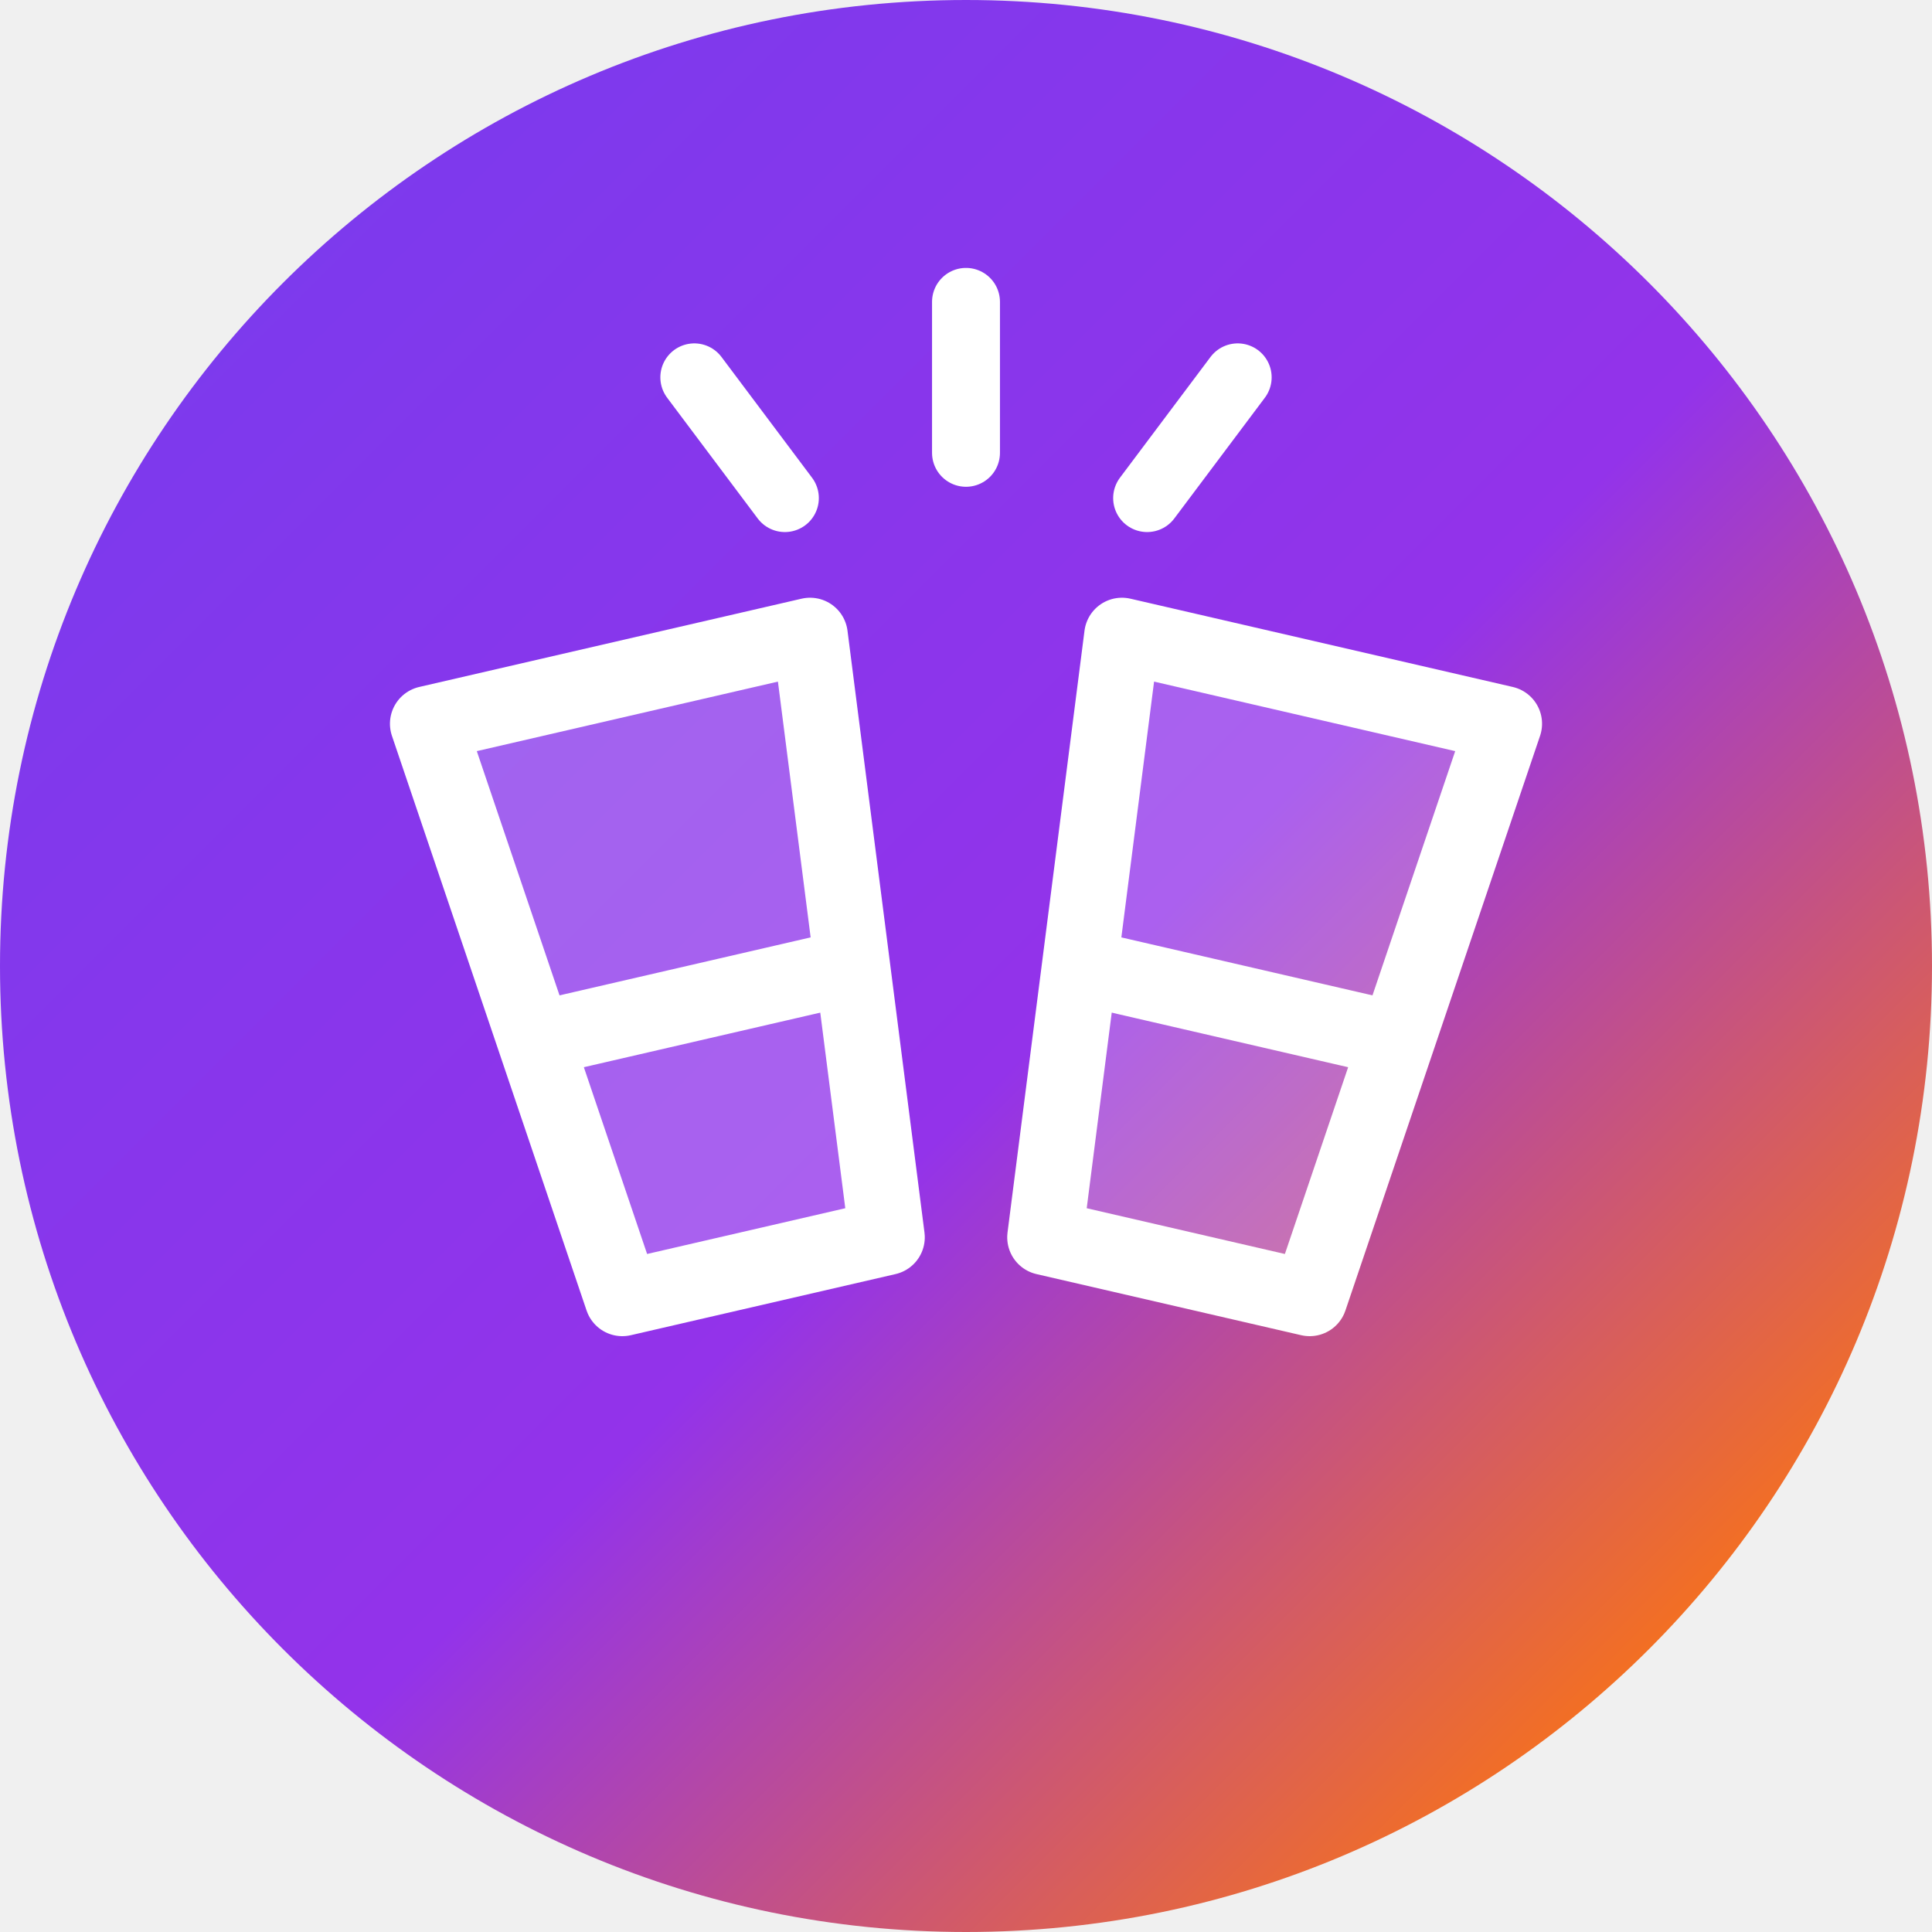
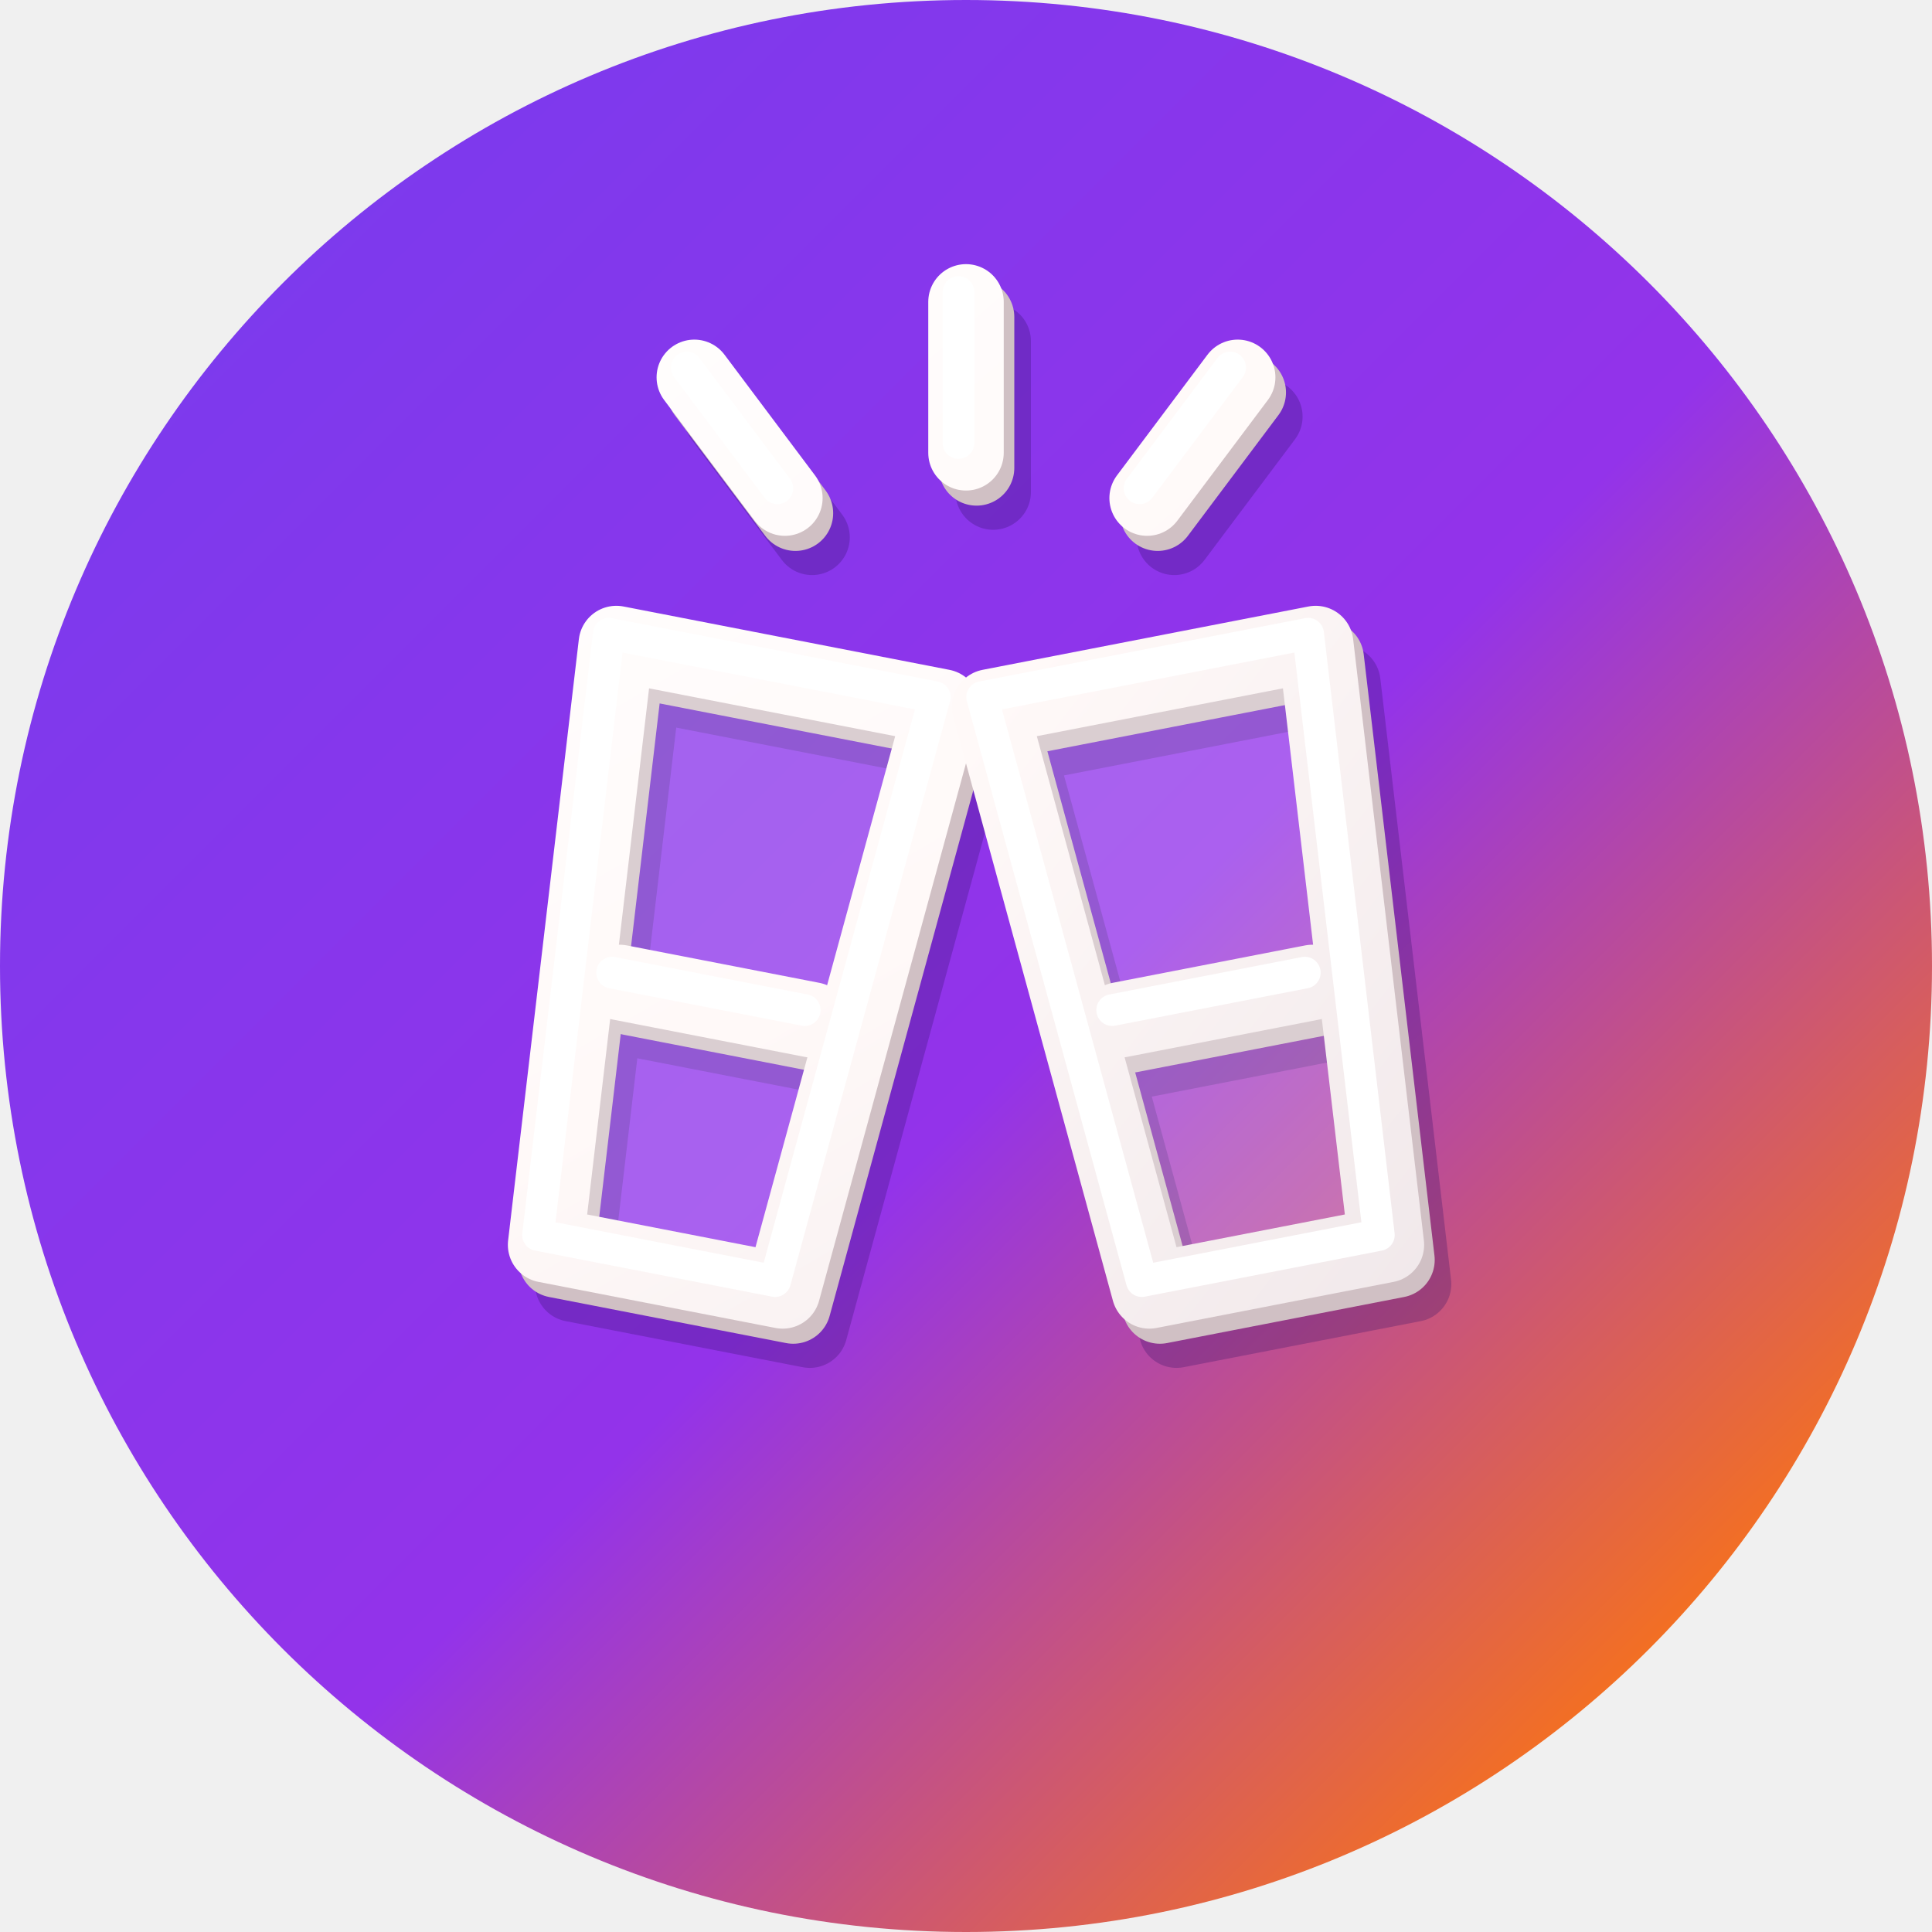
<svg xmlns="http://www.w3.org/2000/svg" width="1024" height="1024" viewBox="0 0 128 128" fill="none" role="img" aria-label="Rondje logo">
  <defs>
    <linearGradient id="rondjeGrad" x1="16" y1="16" x2="112" y2="112" gradientUnits="userSpaceOnUse">
      <stop offset="0" stop-color="#7C3AED" />
      <stop offset="0.55" stop-color="#9333EA" />
      <stop offset="1" stop-color="#F97316" />
    </linearGradient>
+     <linearGradient id="lijnLicht" x1="22" y1="16" x2="108" y2="114" gradientUnits="userSpaceOnUse">
+       <stop offset="0" stop-color="#FFFFFF" />
+       <stop offset="0.42" stop-color="#FFF9F8" />
+       <stop offset="1" stop-color="#E8DEE2" />
+     </linearGradient>
    <clipPath id="circleClip">
      <circle cx="64" cy="64" r="64" />
    </clipPath>
-   </defs>
-   <g clip-path="url(#circleClip)">
-     <circle cx="64" cy="64" r="64" fill="url(#rondjeGrad)" />
-     <g stroke="#FFFFFF" stroke-width="5" stroke-linejoin="round" stroke-linecap="round">
-       <g transform="rotate(-13 50 84)">
-         <path d="M37 44 H63 L59 84 H41 Z" fill="rgba(255,255,255,0.22)" />
-         <path d="M40 66 H60" stroke-width="5" />
+     <g id="glazenC" stroke-linejoin="round" stroke-linecap="round" fill="none">
+       <g transform="rotate(11 44 84)">
+         <path d="M33 44 H55 L52 84 H36 Z" />
+         <path d="M37.5 66 H50.5" />
      </g>
-       <g transform="rotate(13 78 84)">
-         <path d="M65 44 H91 L87 84 H69 Z" fill="rgba(255,255,255,0.22)" />
-         <path d="M68 66 H88" stroke-width="5" />
+       <g transform="rotate(-11 84 84)">
+         <path d="M73 44 H95 L92 84 H76 Z" />
+         <path d="M77.5 66 H90.5" />
      </g>
-     </g>
-     <g stroke="#FFFFFF" stroke-width="4.5" stroke-linecap="round">
      <path d="M64 30 V20" />
      <path d="M52 33 L46 25" />
      <path d="M76 33 L82 25" />
    </g>
+   </defs>
+   <g clip-path="url(#circleClip)">
+     <circle cx="64" cy="64" r="64" fill="url(#rondjeGrad)" />
+     <use href="#glazenC" transform="translate(1.8 2.6)" stroke="#2E1065" stroke-width="5" opacity="0.28" />
+     <use href="#glazenC" transform="translate(0.7 1)" stroke="#D0C0C4" stroke-width="5" />
+     <g transform="rotate(11 44 84)">
+       <path d="M33 44 H55 L52 84 H36 Z" fill="rgba(255,255,255,0.22)" />
+     </g>
+     <g transform="rotate(-11 84 84)">
+       <path d="M73 44 H95 L92 84 H76 Z" fill="rgba(255,255,255,0.22)" />
+     </g>
+     <use href="#glazenC" stroke="url(#lijnLicht)" stroke-width="5" />
+     <use href="#glazenC" transform="translate(-0.5 -0.65)" stroke="#FFFFFF" stroke-width="2.1" />
  </g>
</svg>
